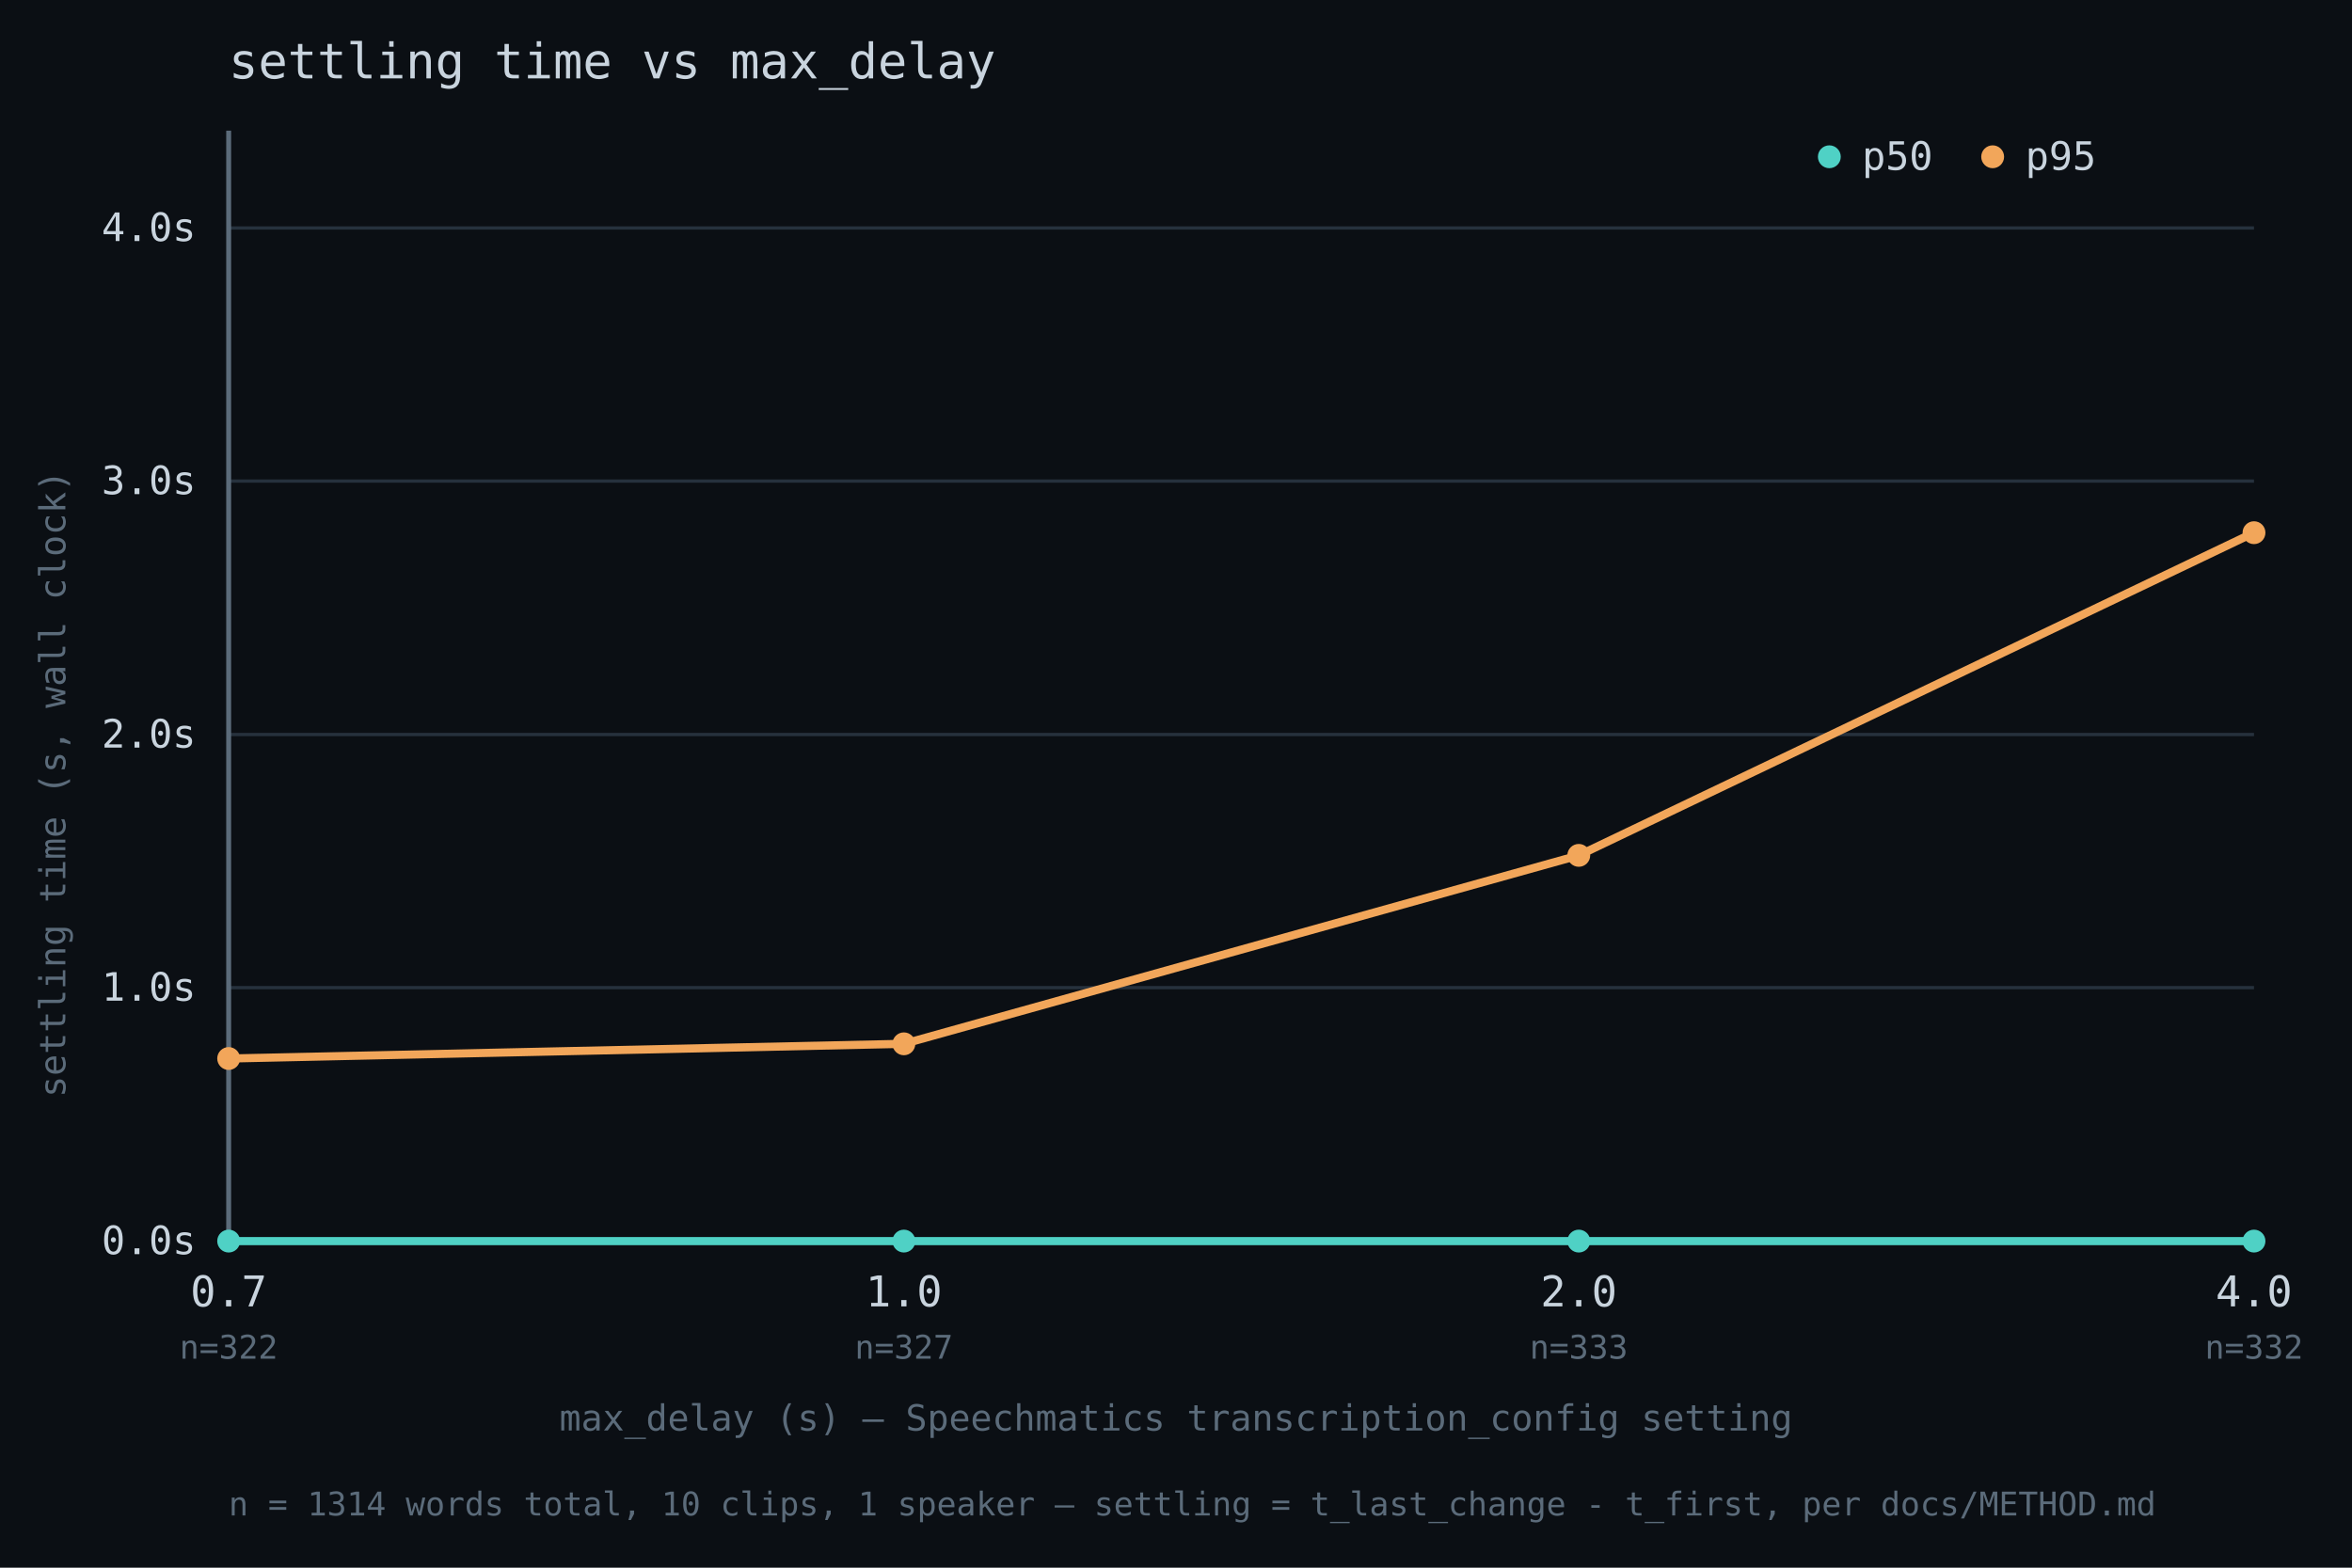
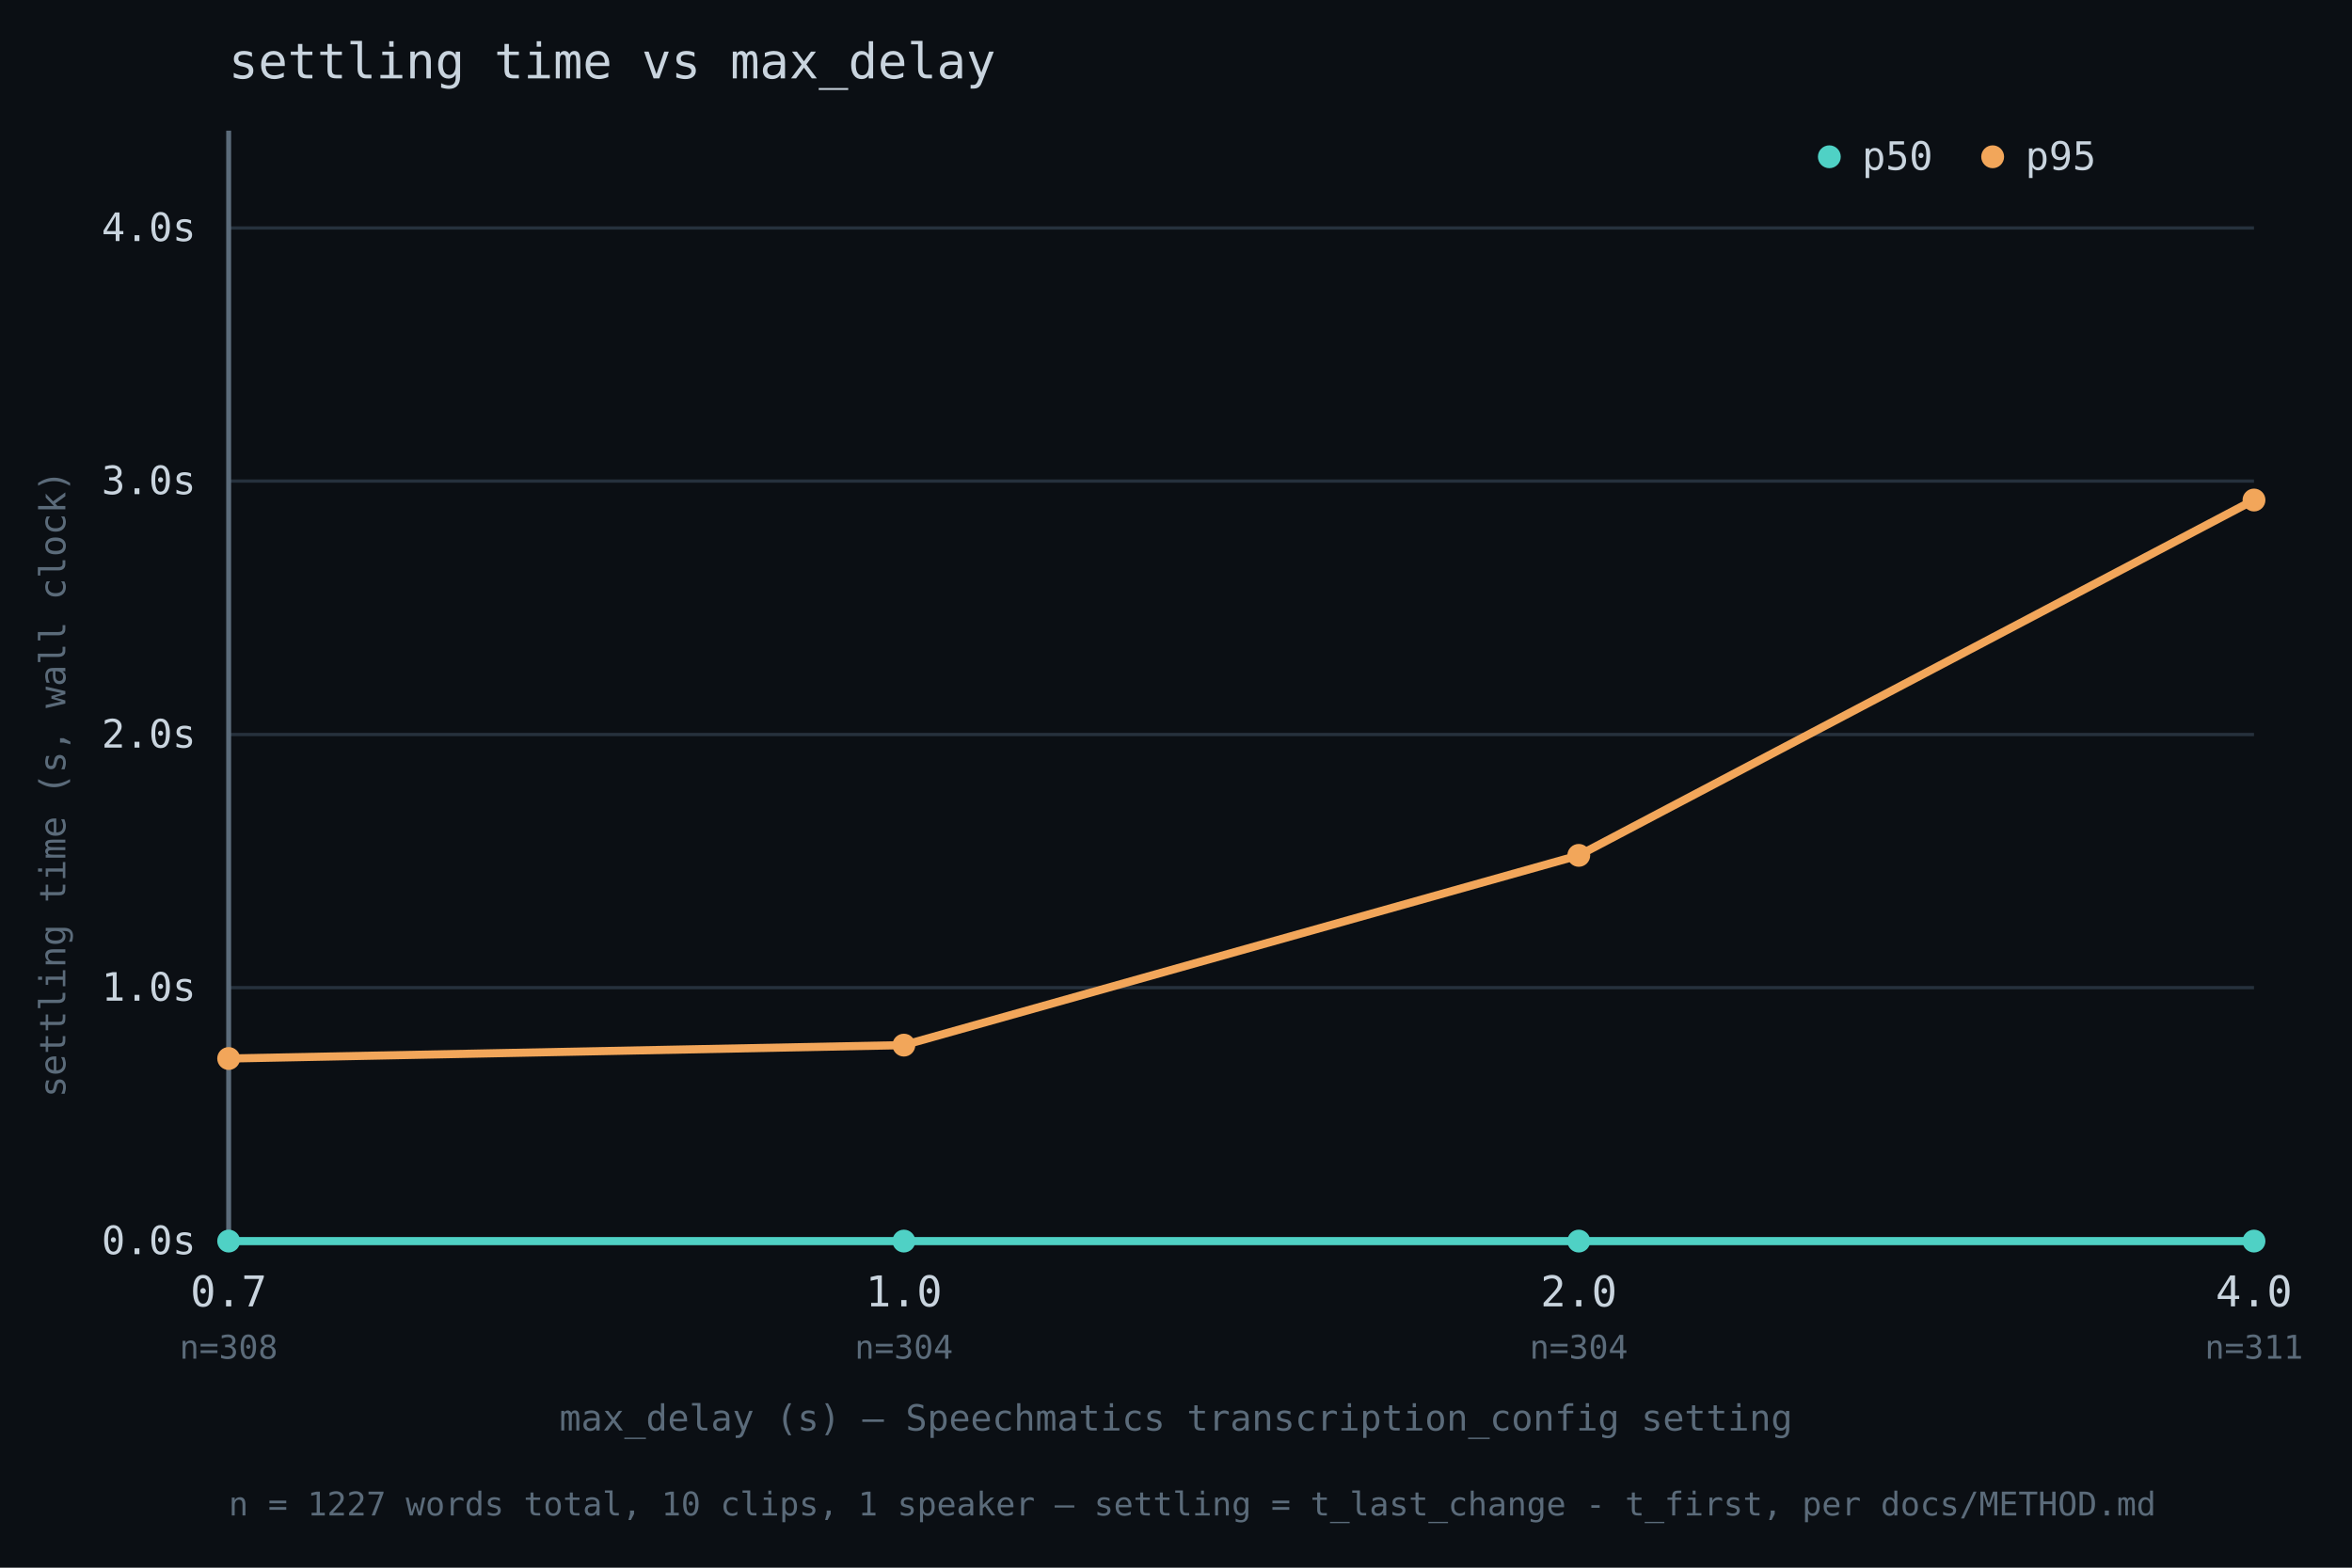
<svg xmlns="http://www.w3.org/2000/svg" viewBox="0 0 720 480" font-family="ui-monospace, Menlo, Consolas, monospace">
  <rect width="720" height="480" fill="#0b0f14" />
  <line x1="70" y1="380.0" x2="690" y2="380.0" stroke="#26313d" stroke-width="1" />
  <text x="60" y="384.0" fill="#c9d4de" font-size="12" text-anchor="end">0.0s</text>
  <line x1="70" y1="302.4" x2="690" y2="302.4" stroke="#26313d" stroke-width="1" />
  <text x="60" y="306.4" fill="#c9d4de" font-size="12" text-anchor="end">1.0s</text>
  <line x1="70" y1="224.9" x2="690" y2="224.9" stroke="#26313d" stroke-width="1" />
  <text x="60" y="228.9" fill="#c9d4de" font-size="12" text-anchor="end">2.0s</text>
  <line x1="70" y1="147.3" x2="690" y2="147.3" stroke="#26313d" stroke-width="1" />
  <text x="60" y="151.3" fill="#c9d4de" font-size="12" text-anchor="end">3.0s</text>
  <line x1="70" y1="69.8" x2="690" y2="69.8" stroke="#26313d" stroke-width="1" />
  <text x="60" y="73.8" fill="#c9d4de" font-size="12" text-anchor="end">4.0s</text>
  <line x1="70" y1="40" x2="70" y2="380" stroke="#5b6b7a" stroke-width="1.5" />
  <line x1="70" y1="380" x2="690" y2="380" stroke="#5b6b7a" stroke-width="1.5" />
  <text x="70.0" y="400" fill="#c9d4de" font-size="13" text-anchor="middle">0.7</text>
-   <text x="70.0" y="416" fill="#5b6b7a" font-size="10" text-anchor="middle">n=322</text>
+   <text x="70.0" y="416" fill="#5b6b7a" font-size="10" text-anchor="middle">n=308</text>
  <text x="276.7" y="400" fill="#c9d4de" font-size="13" text-anchor="middle">1.0</text>
-   <text x="276.7" y="416" fill="#5b6b7a" font-size="10" text-anchor="middle">n=327</text>
+   <text x="276.7" y="416" fill="#5b6b7a" font-size="10" text-anchor="middle">n=304</text>
  <text x="483.3" y="400" fill="#c9d4de" font-size="13" text-anchor="middle">2.0</text>
-   <text x="483.3" y="416" fill="#5b6b7a" font-size="10" text-anchor="middle">n=333</text>
+   <text x="483.3" y="416" fill="#5b6b7a" font-size="10" text-anchor="middle">n=304</text>
  <text x="690.0" y="400" fill="#c9d4de" font-size="13" text-anchor="middle">4.0</text>
-   <text x="690.0" y="416" fill="#5b6b7a" font-size="10" text-anchor="middle">n=332</text>
-   <polyline points="70.0,324.1 276.7,319.6 483.3,261.9 690.0,163.1" fill="none" stroke="#f2a65a" stroke-width="2.5" stroke-linejoin="round" stroke-linecap="round" />
+   <text x="690.0" y="416" fill="#5b6b7a" font-size="10" text-anchor="middle">n=311</text>
+   <polyline points="70.0,324.1 276.7,320.0 483.3,261.9 690.0,153.1" fill="none" stroke="#f2a65a" stroke-width="2.5" stroke-linejoin="round" stroke-linecap="round" />
  <polyline points="70.0,380.0 276.7,380.0 483.3,380.0 690.0,380.0" fill="none" stroke="#4fd1c5" stroke-width="2.5" stroke-linejoin="round" stroke-linecap="round" />
  <circle cx="70.0" cy="380.0" r="3.5" fill="#4fd1c5" />
  <circle cx="276.7" cy="380.0" r="3.5" fill="#4fd1c5" />
  <circle cx="483.3" cy="380.0" r="3.5" fill="#4fd1c5" />
  <circle cx="690.0" cy="380.0" r="3.5" fill="#4fd1c5" />
  <circle cx="70.0" cy="324.1" r="3.5" fill="#f2a65a" />
-   <circle cx="276.7" cy="319.6" r="3.5" fill="#f2a65a" />
+   <circle cx="276.7" cy="320.0" r="3.5" fill="#f2a65a" />
  <circle cx="483.3" cy="261.9" r="3.5" fill="#f2a65a" />
-   <circle cx="690.0" cy="163.1" r="3.5" fill="#f2a65a" />
+   <circle cx="690.0" cy="153.1" r="3.5" fill="#f2a65a" />
  <text x="70" y="24" fill="#c9d4de" font-size="15">settling time vs max_delay</text>
  <text x="360" y="438" fill="#5b6b7a" font-size="11" text-anchor="middle">max_delay (s) — Speechmatics transcription_config setting</text>
  <text x="20" y="240" fill="#5b6b7a" font-size="11" text-anchor="middle" transform="rotate(-90 20 240)">settling time (s, wall clock)</text>
  <circle cx="560" cy="48" r="3.5" fill="#4fd1c5" />
  <text x="570" y="52" fill="#c9d4de" font-size="12">p50</text>
  <circle cx="610" cy="48" r="3.5" fill="#f2a65a" />
  <text x="620" y="52" fill="#c9d4de" font-size="12">p95</text>
-   <text x="70" y="464" fill="#5b6b7a" font-size="10">n = 1314 words total, 10 clips, 1 speaker — settling = t_last_change - t_first, per docs/METHOD.md</text>
+   <text x="70" y="464" fill="#5b6b7a" font-size="10">n = 1227 words total, 10 clips, 1 speaker — settling = t_last_change - t_first, per docs/METHOD.md</text>
</svg>
